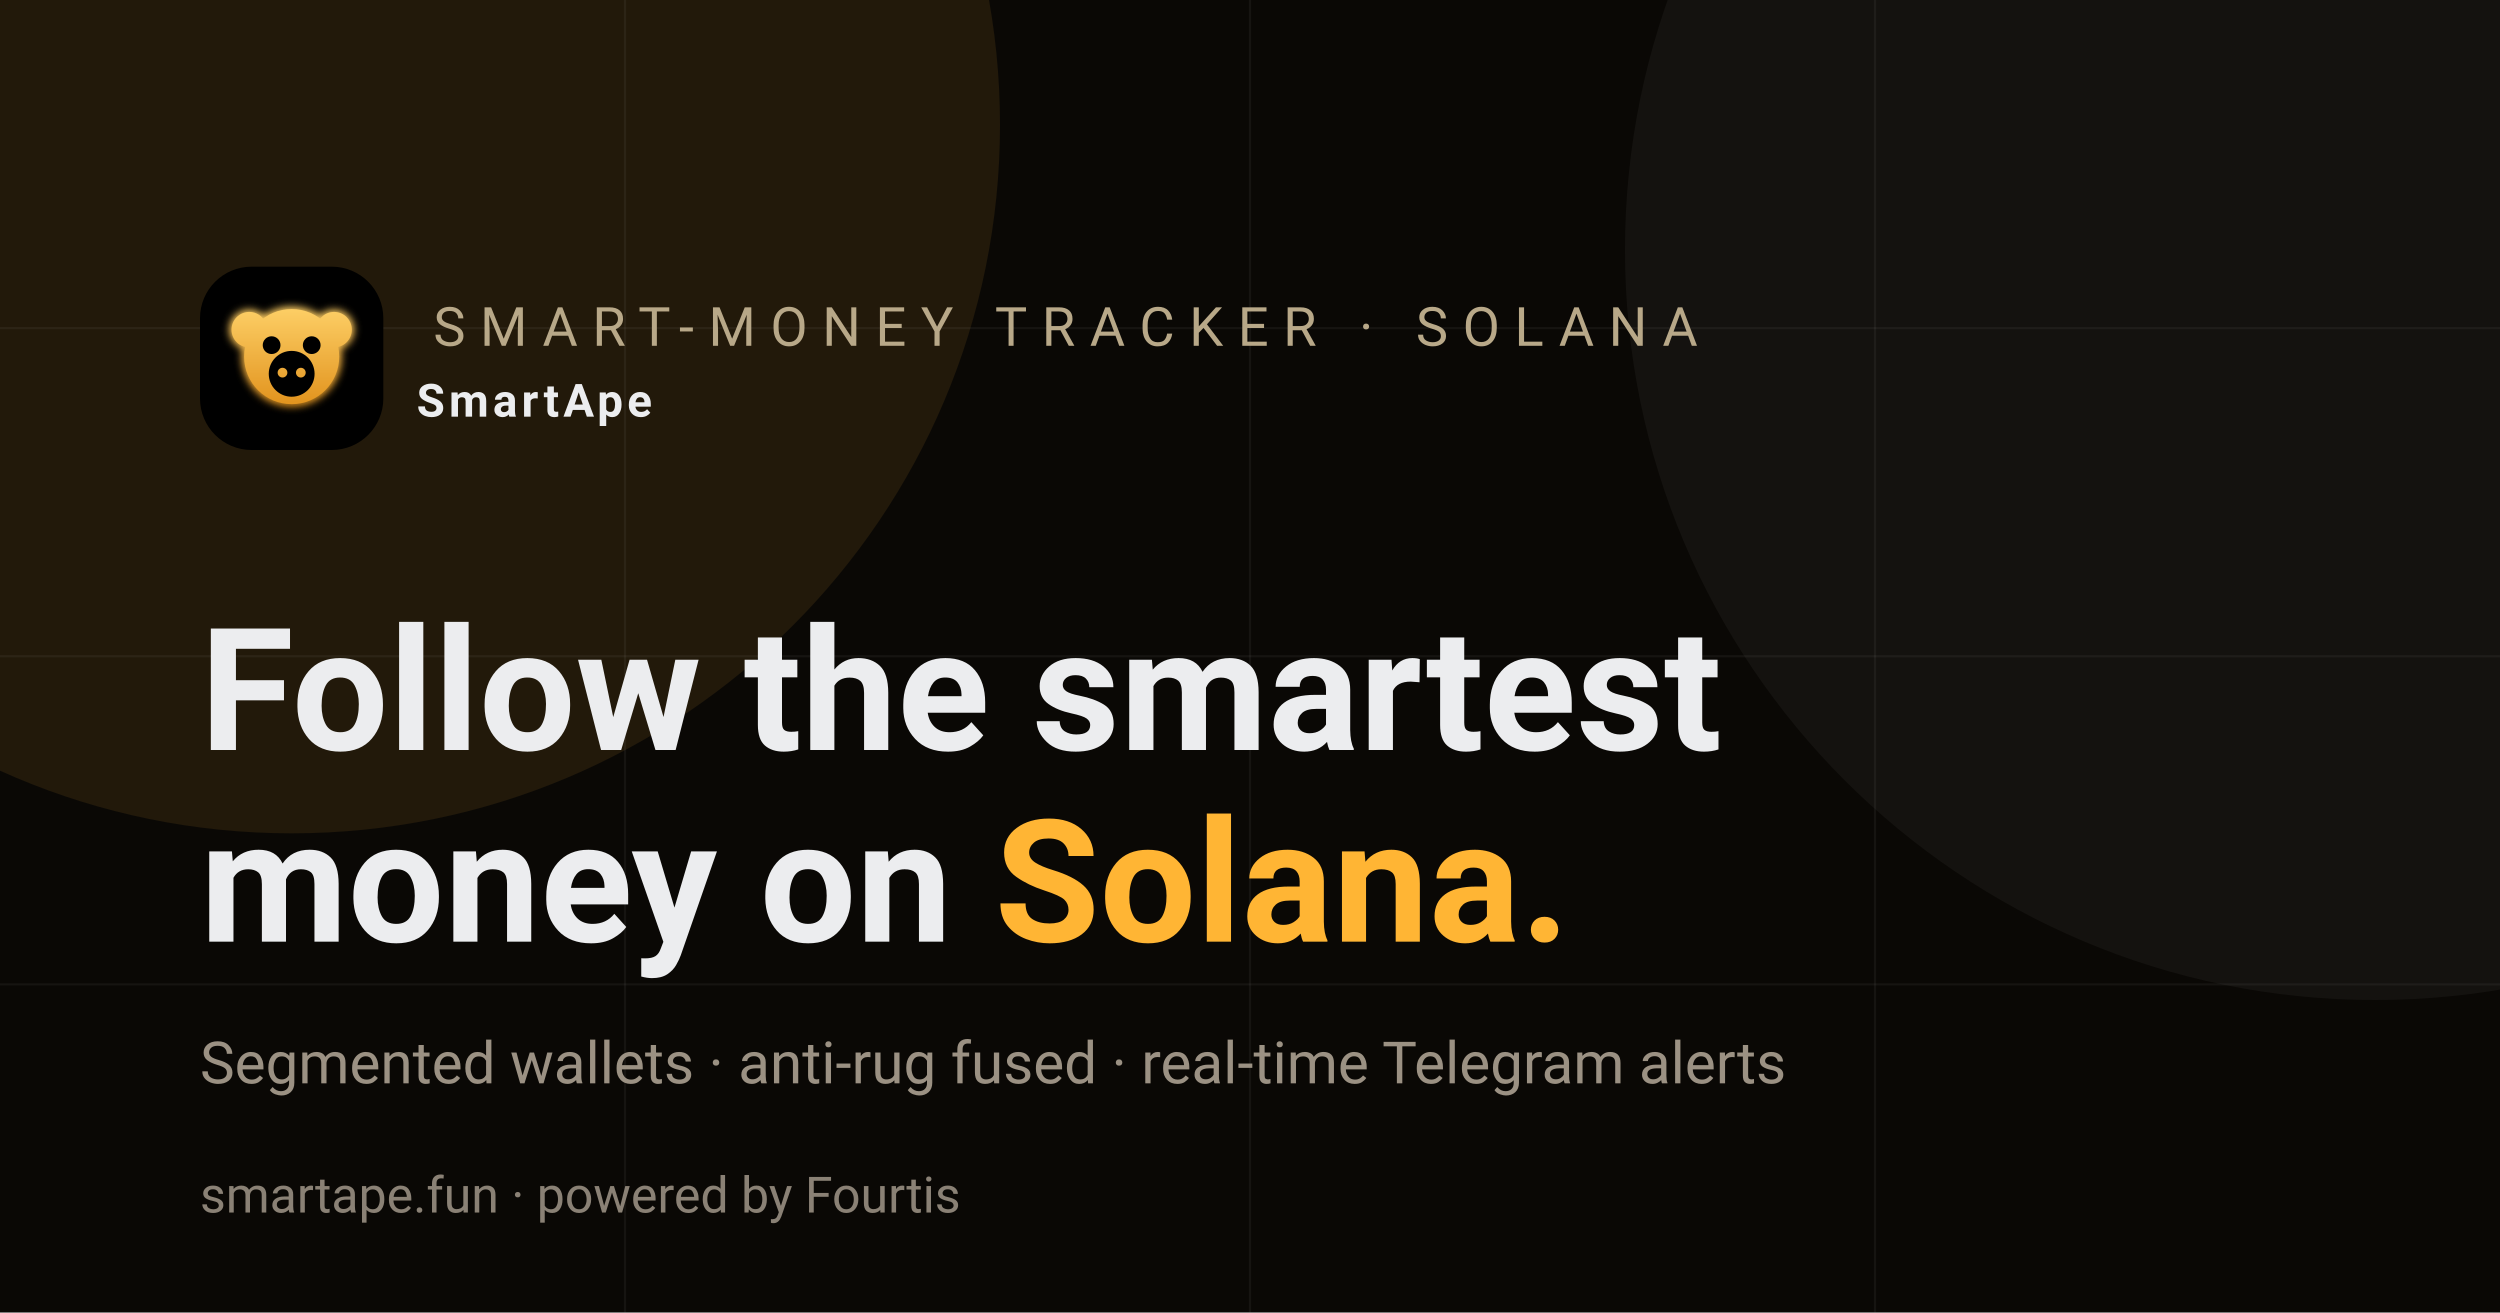
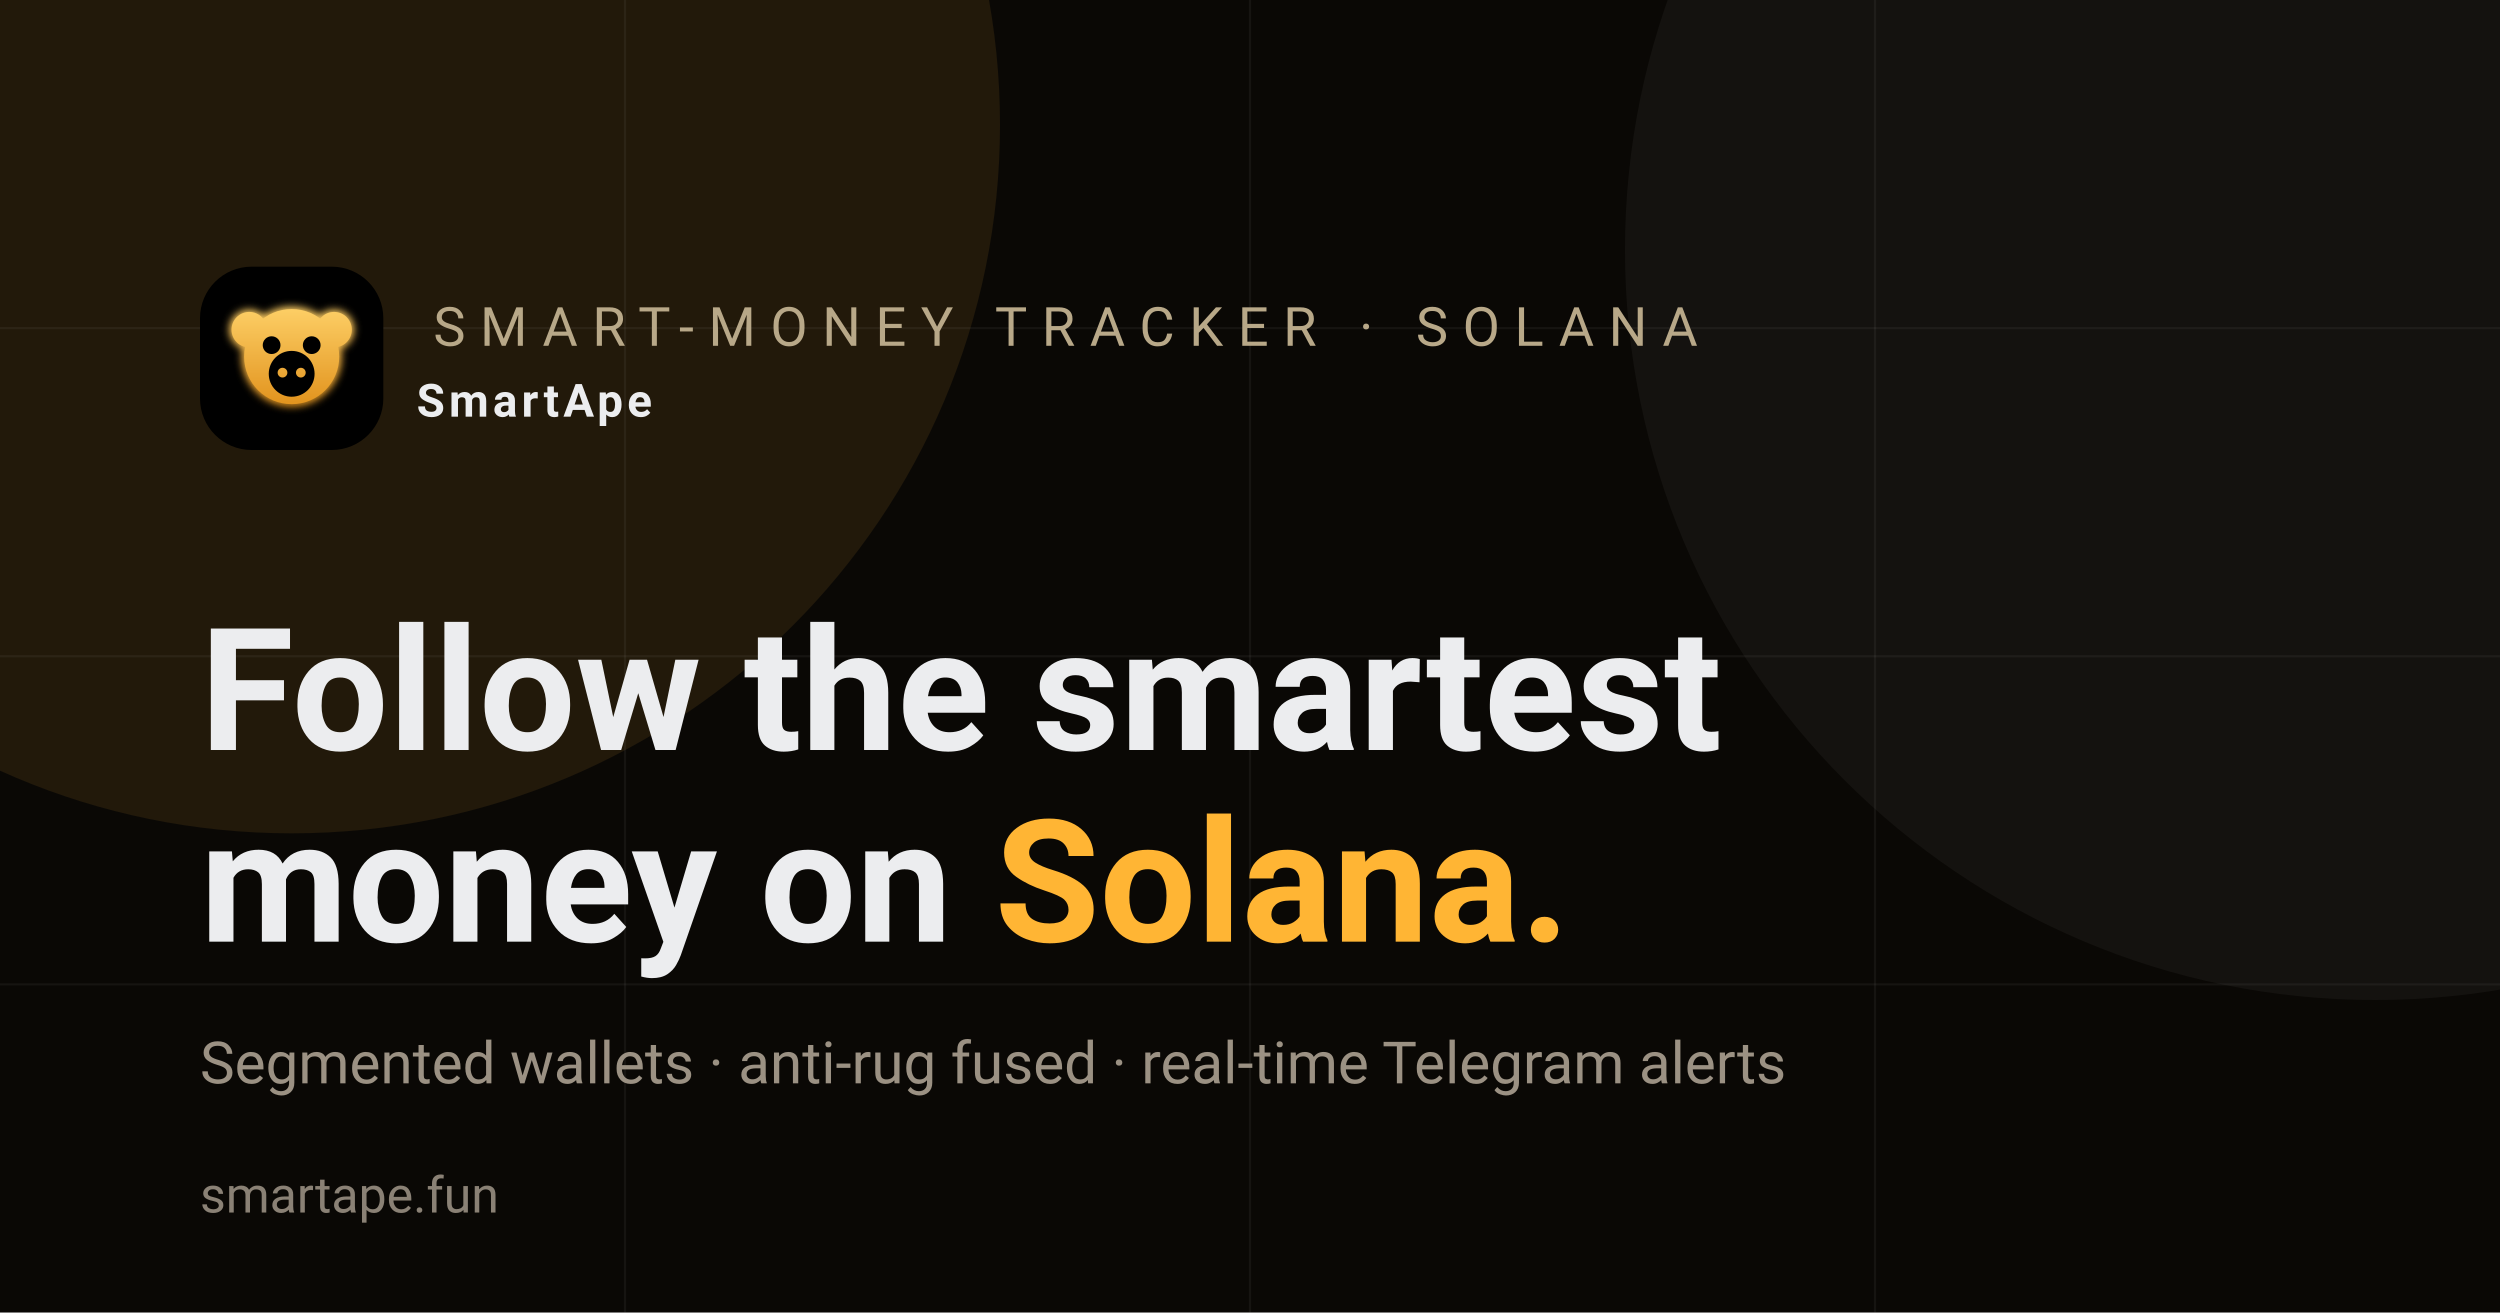
<svg xmlns="http://www.w3.org/2000/svg" width="1200" height="630" viewBox="0 0 1200 630" fill="none">
  <rect width="1200" height="630" fill="#0a0805" />
  <circle cx="140" cy="60" r="340" fill="#ffb534" opacity="0.10" />
  <circle cx="1140" cy="120" r="360" fill="#ffffff" opacity="0.04" />
  <g stroke="#ffffff" stroke-opacity="0.05">
    <path d="M0 157.5 H1200 M0 315 H1200 M0 472.5 H1200" />
    <path d="M300 0 V630 M600 0 V630 M900 0 V630" />
  </g>
  <defs>
    <linearGradient id="b" x1="0" y1="6" x2="0" y2="25" gradientUnits="userSpaceOnUse">
      <stop offset="0" stop-color="#ffd36b" />
      <stop offset="1" stop-color="#e0901a" />
    </linearGradient>
    <filter id="g" x="-50%" y="-50%" width="200%" height="200%" color-interpolation-filters="sRGB">
      <feGaussianBlur in="SourceGraphic" stdDeviation="0.8" result="bl" />
      <feMerge>
        <feMergeNode in="bl" />
        <feMergeNode in="bl" />
        <feMergeNode in="SourceGraphic" />
      </feMerge>
    </filter>
  </defs>
  <g transform="translate(96,128) scale(2.75)">
    <rect x="0" y="0" width="32" height="32" rx="9" fill="#000000" />
    <g filter="url(#g)" fill="url(#b)">
      <circle cx="8.6" cy="11" r="3.1" />
      <circle cx="23.4" cy="11" r="3.1" />
      <circle cx="16" cy="15.7" r="8.3" />
      <circle cx="16" cy="18.7" r="4" fill="#000000" />
      <circle cx="12.5" cy="13.7" r="1.55" fill="#000000" />
      <circle cx="19.5" cy="13.7" r="1.55" fill="#000000" />
      <circle cx="14.4" cy="18.5" r="0.85" />
      <circle cx="17.6" cy="18.5" r="0.85" />
    </g>
  </g>
  <text x="208" y="166" font-family="'Segoe UI',Roboto,Helvetica,Arial,sans-serif" font-size="26" letter-spacing="7" fill="#b8a888">SMART-MONEY TRACKER · SOLANA</text>
  <text x="200" y="200" font-family="'Segoe UI',Roboto,Helvetica,Arial,sans-serif" font-size="22" letter-spacing="2" fill="#ECEDEF" font-weight="600">SmartApe</text>
  <text x="96" y="360" font-family="'Segoe UI',Roboto,Helvetica,Arial,sans-serif" font-size="82" font-weight="700" fill="#ECEDEF">Follow the smartest</text>
  <text x="96" y="452" font-family="'Segoe UI',Roboto,Helvetica,Arial,sans-serif" font-size="82" font-weight="700" fill="#ECEDEF">money on <tspan fill="#ffb534">Solana.</tspan>
  </text>
  <text x="96" y="520" font-family="'Segoe UI',Roboto,Helvetica,Arial,sans-serif" font-size="28" fill="#9b9183">Segmented wallets · anti-rug fused · real-time Telegram alerts</text>
-   <text x="96" y="582" font-family="'Segoe UI',Roboto,Helvetica,Arial,sans-serif" font-size="24" fill="#8a8175">smartape.fun · powered by Fourtis</text>
+   <text x="96" y="582" font-family="'Segoe UI',Roboto,Helvetica,Arial,sans-serif" font-size="24" fill="#8a8175">smartape.fun</text>
</svg>
